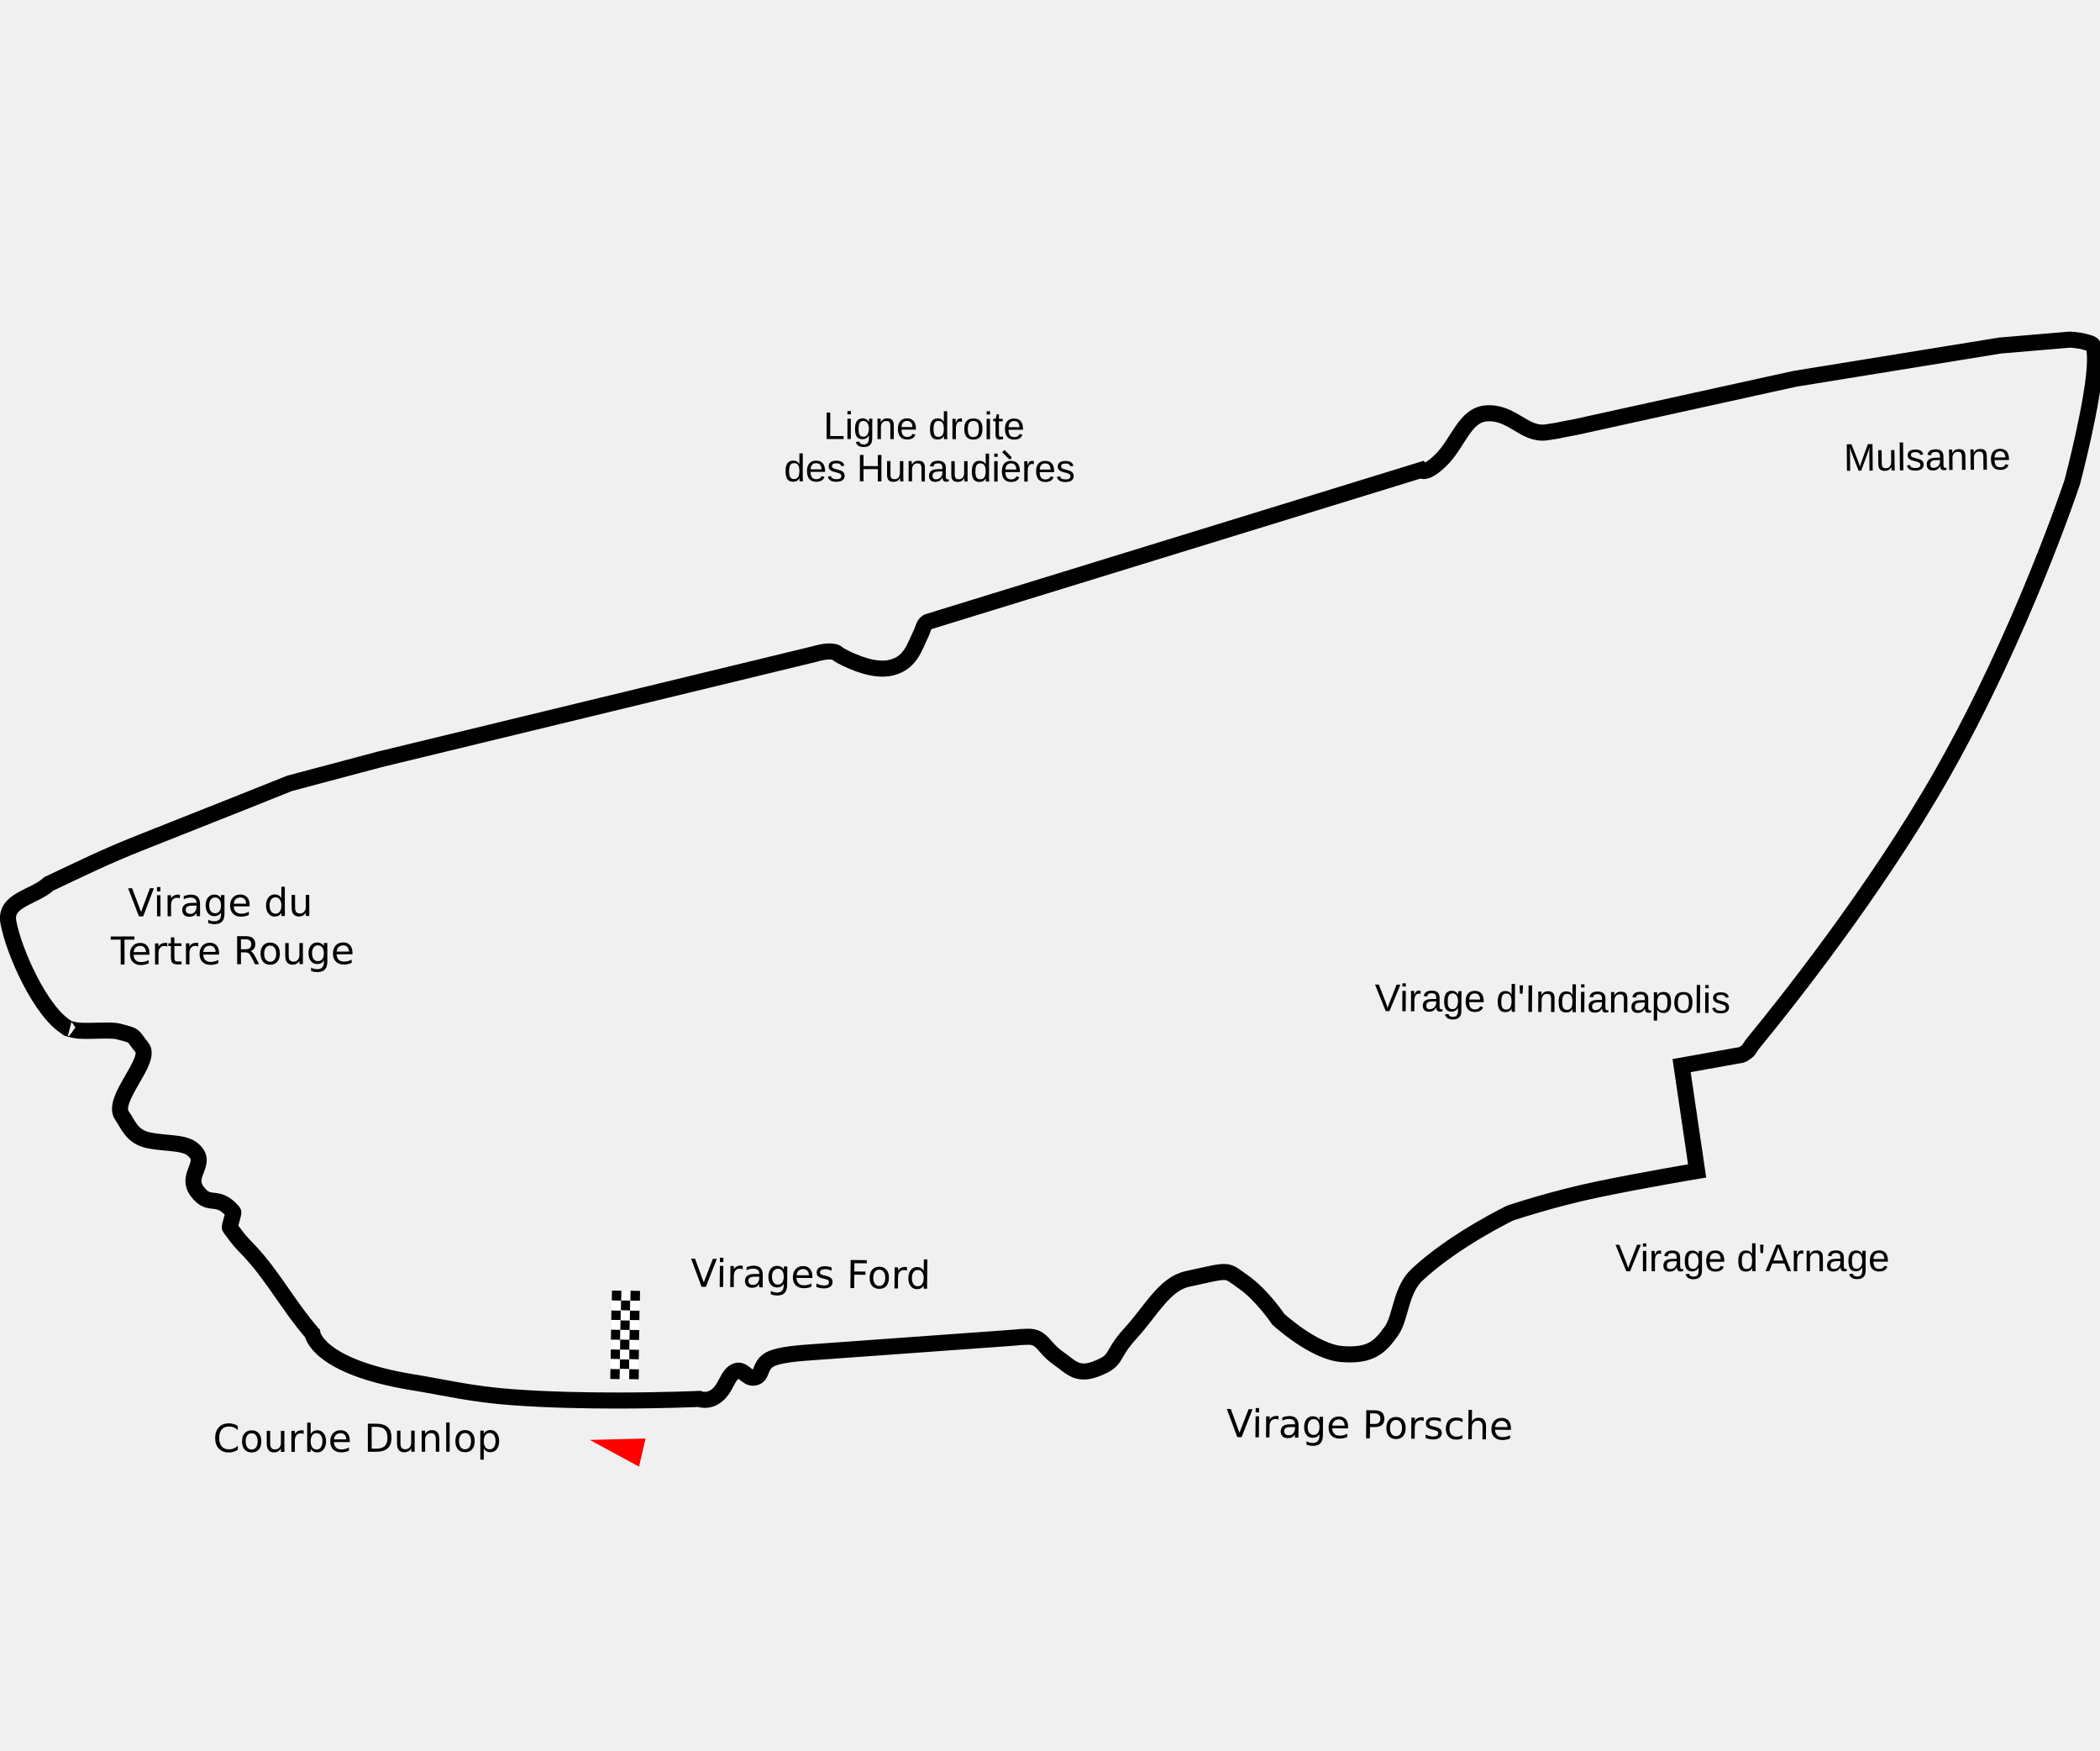
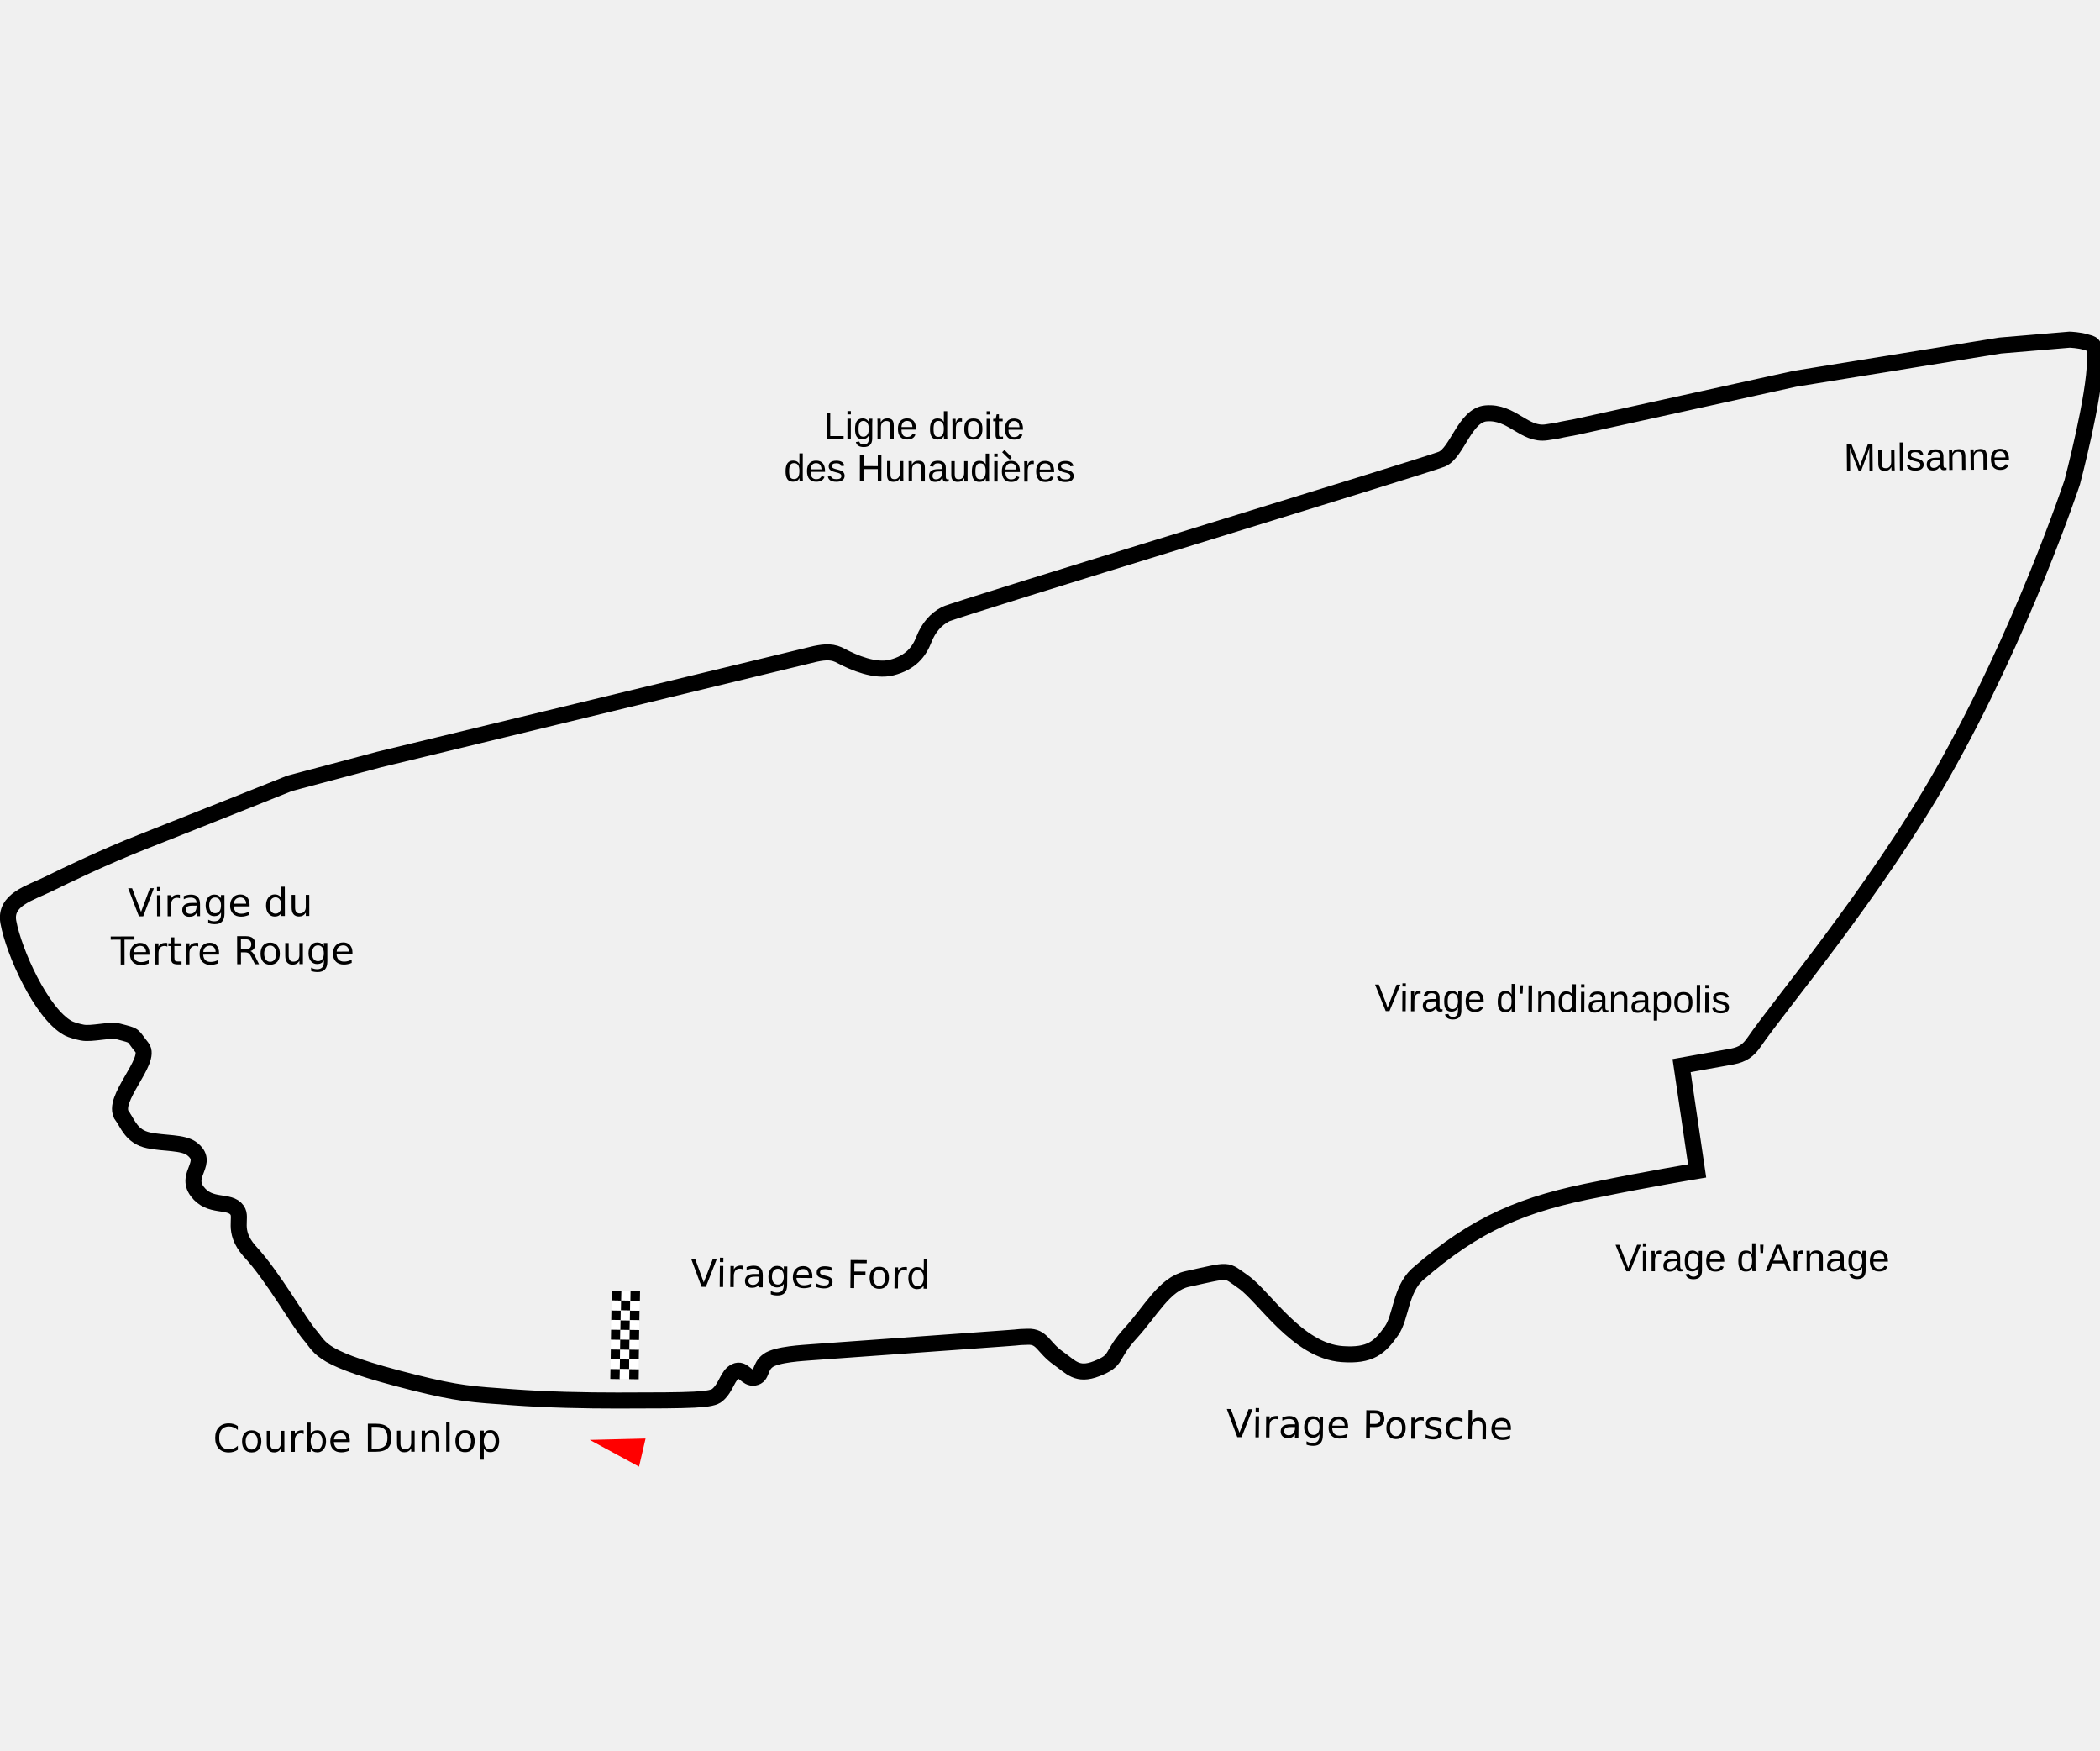
<svg xmlns="http://www.w3.org/2000/svg" width="1200" height="1000" id="track-svg" version="1.0">
  <defs id="defs2227" />
  <g id="layer1" transform="translate(90.45164,-179.6004)">
    <g id="g1" transform="matrix(1.833915,0,0,1.833915,75.42895,39.67012)">
-       <path style="fill:none;fill-opacity:0.75;fill-rule:evenodd;stroke:#000000;stroke-width:5;stroke-linecap:butt;stroke-linejoin:miter;stroke-miterlimit:4;stroke-dasharray:none;stroke-opacity:1" d="m -52.433,423.838 c -3.578,-4.974 9.527,-17.168 6.198,-21.248 -3.329,-4.08 -1.592,-3.478 -7.36,-4.988 -2.605,-0.682 -10.454,0.204 -13.38,-0.388 -3.308,-0.669 -2.333,-0.662 -2.333,-0.662 -8.269,-4.559 -16.844,-23.739 -18.537,-32.982 -1.29,-7.043 8.027,-7.682 12.593,-11.935 9.486,-4.476 17.542,-8.487 28.748,-12.905 22.424,-8.842 46.291,-18.406 46.291,-18.406 L 27.644,312.911 163.549,279.997 c 0,0 2.929,-0.923 4.988,-0.744 2.058,0.179 1.246,0.404 3.245,1.46 3.88,2.05 10.455,4.844 15.575,3.545 5.958,-1.512 7.108,-6.392 9.23,-10.698 0.641,-1.3 0.785,-3.202 2.348,-3.635 1.735,-0.481 0,0 3.202,-0.986 l 150.124,-46.207 c 0,0 1.404,1.796 6.537,-3.388 5.133,-5.184 7.173,-13.67 13.735,-14.264 8.132,-0.736 11.938,6.971 18.966,5.887 7.012,-1.082 0,0 9.162,-1.67 l 68.119,-14.988 64.03,-10.379 21.608,-1.824 c 0,0 3.068,0.108 5.09,0.773 1.927,0.634 2.829,0.002 2.826,5.544 -0.006,11.356 -7.104,38.122 -7.104,38.122 0,0 -15.501,46.781 -40.494,90.785 -20.869,36.742 -49.683,72.723 -58.625,83.597 -1.767,2.149 -1.269,2.327 -2.758,3.318 -1.489,0.991 -0.874,0.529 -4.071,1.175 l -15.764,2.833 4.833,32.803 c 0,0 -15.911,2.649 -30.533,5.668 -14.622,3.02 -27.718,7.46 -27.718,7.46 0,0 -17.338,8.312 -28.996,19.191 -5.212,4.864 -4.993,13.253 -7.961,17.48 -3.669,5.227 -6.611,7.903 -15.409,7.26 -8.798,-0.642 -19.866,-10.843 -19.866,-10.843 0,0 -5.127,-7.618 -10.892,-11.627 -5.765,-4.01 -3.637,-3.941 -17.501,-0.918 -7.084,1.545 -11.316,9.959 -17.643,16.874 -6.597,7.209 -3.606,8.333 -10.63,11.075 -6.037,2.357 -7.978,-0.546 -11.811,-3.226 -4.902,-3.428 -5.027,-6.892 -9.622,-6.731 -4.801,0.169 0,0 -7.694,0.532 l -59.473,4.287 c -2.624,0.226 -11.026,0.591 -13.763,2.614 -2.737,2.022 -1.699,4.826 -4.226,5.282 -2.527,0.456 -3.404,-3.096 -5.912,-1.929 -2.508,1.168 -2.748,4.879 -5.587,7.329 -2.839,2.45 -5.715,1.245 -5.715,1.245 0,0 -10.949,0.496 -25.419,0.502 -10.034,0.004 -21.76,-0.228 -32.702,-1.026 -12.849,-0.936 -21.152,-3.042 -30.96,-4.63 C 8.117,502.034 6.877,491.674 6.877,491.674 -0.247,483.562 -5.39,473.781 -12.746,465.969 c -2.931,-3.062 -2.914,-2.909 -6.063,-7.217 -0.272,-0.372 1.344,-4.56 1.002,-4.956 -5.165,-5.973 -7.227,-1.033 -11.211,-6.376 -3.985,-5.342 4.079,-8.947 -1.673,-13.283 -2.748,-2.072 -8.527,-1.581 -13.431,-2.606 -5.361,-1.12 -6.441,-5.095 -8.31,-7.692 z" id="track" />
+       <path style="fill:none;fill-opacity:0.75;fill-rule:evenodd;stroke:#000000;stroke-width:5;stroke-linecap:butt;stroke-linejoin:miter;stroke-miterlimit:4;stroke-dasharray:none;stroke-opacity:1" d="m -52.433,423.838 c -3.578,-4.974 9.527,-17.168 6.198,-21.248 -3.329,-4.08 -1.592,-3.478 -7.36,-4.988 -2.605,-0.682 -8.316,0.947 -11.242,0.356 -3.308,-0.669 -4.471,-1.405 -4.471,-1.405 -8.269,-4.559 -16.844,-23.739 -18.537,-32.982 -1.29,-7.043 6.743,-9.055 12.593,-11.935 5.85,-2.88 17.542,-8.487 28.748,-12.905 22.424,-8.842 46.291,-18.406 46.291,-18.406 L 27.644,312.911 163.549,279.997 c 3.309,-0.676 5.511,-0.813 8.233,0.716 3.88,2.05 10.455,4.844 15.575,3.545 5.958,-1.512 8.583,-4.929 10.063,-8.734 1.48,-3.805 3.808,-6.37 6.763,-7.908 2.955,-1.538 149.855,-46.297 154.615,-48.272 4.76,-1.975 7.173,-13.67 13.735,-14.264 8.132,-0.736 11.938,6.971 18.966,5.887 7.012,-1.082 0,0 9.162,-1.67 l 68.119,-14.988 64.03,-10.379 21.608,-1.824 c 0,0 3.068,0.108 5.09,0.773 1.927,0.634 2.829,0.002 2.826,5.544 -0.006,11.356 -7.104,38.122 -7.104,38.122 0,0 -15.501,46.781 -40.494,90.785 -20.869,36.742 -50.666,71.984 -58.625,83.597 -1.74,2.539 -3.533,3.86 -6.829,4.492 l -15.764,2.833 4.833,32.803 c 0,0 -15.911,2.649 -30.533,5.668 -23.557,4.506 -38.287,10.569 -56.714,26.651 -5.212,4.864 -4.993,13.253 -7.961,17.48 -3.669,5.227 -6.611,7.903 -15.409,7.26 -14.004,-1.022 -24.294,-17.975 -30.758,-22.471 -5.765,-4.01 -3.637,-3.941 -17.501,-0.918 -7.084,1.545 -11.316,9.959 -17.643,16.874 -6.597,7.209 -3.606,8.333 -10.63,11.075 -6.037,2.357 -7.978,-0.546 -11.811,-3.226 -4.902,-3.428 -5.027,-6.892 -9.622,-6.731 -4.801,0.169 0,0 -7.694,0.532 l -59.473,4.287 c -2.624,0.226 -11.026,0.591 -13.763,2.614 -2.737,2.022 -1.699,4.826 -4.226,5.282 -2.527,0.456 -3.404,-3.096 -5.912,-1.929 -2.508,1.168 -2.748,4.879 -5.587,7.329 -1.863,1.608 -6.99,1.738 -31.134,1.747 -10.034,0.004 -21.76,-0.228 -32.702,-1.026 -12.849,-0.936 -16.768,-1.069 -30.96,-4.63 C 8.643,499.478 9.781,496.388 6.219,492.332 2.657,488.276 -5.39,473.781 -12.746,465.969 c -5.546,-6.398 -2.062,-10.196 -3.837,-12.689 -2.412,-3.389 -8.452,-0.518 -12.436,-5.86 -3.985,-5.342 4.079,-8.947 -1.673,-13.283 -2.748,-2.072 -8.527,-1.581 -13.431,-2.606 -5.361,-1.12 -6.441,-5.095 -8.31,-7.692 z" id="track" />
    </g>
    <path d="m 278.445,1001.413 -3.728,16.073 -28.172,-15.29 z" style="fill:#ff0000;fill-opacity:1;fill-rule:evenodd;stroke:none;stroke-width:1.834px;stroke-linecap:butt;stroke-linejoin:miter;stroke-opacity:1" id="path7195" />
    <text x="959.37" y="456.618" style="font-style:normal;font-weight:normal;font-size:22.007px;line-height:0%;font-family:Arial;fill:#000000;fill-opacity:1;stroke:none;stroke-width:1.834px;stroke-linecap:butt;stroke-linejoin:miter;stroke-opacity:1" id="text9334" xml:space="preserve" transform="rotate(-0.4792206)">
      <tspan style="font-family:Arial;stroke-width:1.834px" x="959.37" y="456.618" id="tspan9336">Mulsanne</tspan>
    </text>
    <g transform="matrix(1.158734,-0.9454738,0.9454738,1.158734,-498.6216,1254.004)" id="g12355">
      <rect width="3.636" height="3.794" x="503.131" y="-225.668" transform="rotate(40.09287)" style="fill:#000000;fill-opacity:1;fill-rule:nonzero;stroke:none;stroke-width:1.3;stroke-miterlimit:4;stroke-dasharray:none;stroke-opacity:1" id="rect9376" />
      <rect width="3.636" height="3.794" x="503.138" y="-210.809" transform="rotate(40.09287)" style="fill:#000000;fill-opacity:1;fill-rule:nonzero;stroke:none;stroke-width:1.3;stroke-miterlimit:4;stroke-dasharray:none;stroke-opacity:1" id="rect10347" />
      <rect width="3.636" height="3.794" x="503.228" y="-233.169" transform="rotate(40.09287)" style="fill:#000000;fill-opacity:1;fill-rule:nonzero;stroke:none;stroke-width:1.3;stroke-miterlimit:4;stroke-dasharray:none;stroke-opacity:1" id="rect10349" />
      <rect width="3.636" height="3.794" x="503.102" y="-221.975" transform="rotate(40.09287)" style="fill:#ffffff;fill-opacity:1;fill-rule:nonzero;stroke:none;stroke-width:1.3;stroke-miterlimit:4;stroke-dasharray:none;stroke-opacity:1" id="rect10351" />
      <rect width="3.636" height="3.794" x="503.145" y="-229.396" transform="rotate(40.09287)" style="fill:#ffffff;fill-opacity:1;fill-rule:nonzero;stroke:none;stroke-width:1.3;stroke-miterlimit:4;stroke-dasharray:none;stroke-opacity:1" id="rect12293" />
      <rect width="3.636" height="3.794" x="503.143" y="-214.461" transform="rotate(40.09287)" style="fill:#ffffff;fill-opacity:1;fill-rule:nonzero;stroke:none;stroke-width:1.3;stroke-miterlimit:4;stroke-dasharray:none;stroke-opacity:1" id="rect12295" />
      <rect width="3.636" height="3.794" x="503.142" y="-206.994" transform="rotate(40.09287)" style="fill:#ffffff;fill-opacity:1;fill-rule:nonzero;stroke:none;stroke-width:1.3;stroke-miterlimit:4;stroke-dasharray:none;stroke-opacity:1" id="rect12297" />
      <rect width="3.636" height="3.794" x="506.871" y="-233.223" transform="rotate(40.09287)" style="fill:#ffffff;fill-opacity:1;fill-rule:nonzero;stroke:none;stroke-width:1.3;stroke-miterlimit:4;stroke-dasharray:none;stroke-opacity:1" id="rect12299" />
      <rect width="3.636" height="3.794" x="503.115" y="-203.199" transform="rotate(40.09287)" style="fill:#000000;fill-opacity:1;fill-rule:nonzero;stroke:none;stroke-width:1.3;stroke-miterlimit:4;stroke-dasharray:none;stroke-opacity:1" id="rect12301" />
      <rect width="3.636" height="3.794" x="503.124" y="-218.218" transform="rotate(40.09287)" style="fill:#000000;fill-opacity:1;fill-rule:nonzero;stroke:none;stroke-width:1.3;stroke-miterlimit:4;stroke-dasharray:none;stroke-opacity:1" id="rect12303" />
      <rect width="3.636" height="3.794" x="506.681" y="-221.935" transform="rotate(40.09287)" style="fill:#000000;fill-opacity:1;fill-rule:nonzero;stroke:none;stroke-width:1.3;stroke-miterlimit:4;stroke-dasharray:none;stroke-opacity:1" id="rect12321" />
      <rect width="3.636" height="3.794" x="506.688" y="-207.076" transform="rotate(40.09287)" style="fill:#000000;fill-opacity:1;fill-rule:nonzero;stroke:none;stroke-width:1.3;stroke-miterlimit:4;stroke-dasharray:none;stroke-opacity:1" id="rect12323" />
      <rect width="3.636" height="3.794" x="506.778" y="-229.436" transform="rotate(40.09287)" style="fill:#000000;fill-opacity:1;fill-rule:nonzero;stroke:none;stroke-width:1.3;stroke-miterlimit:4;stroke-dasharray:none;stroke-opacity:1" id="rect12325" />
      <rect width="3.636" height="3.794" x="506.652" y="-218.242" transform="rotate(40.09287)" style="fill:#ffffff;fill-opacity:1;fill-rule:nonzero;stroke:none;stroke-width:1.3;stroke-miterlimit:4;stroke-dasharray:none;stroke-opacity:1" id="rect12327" />
      <rect width="3.636" height="3.794" x="506.695" y="-225.662" transform="rotate(40.09287)" style="fill:#ffffff;fill-opacity:1;fill-rule:nonzero;stroke:none;stroke-width:1.3;stroke-miterlimit:4;stroke-dasharray:none;stroke-opacity:1" id="rect12329" />
      <rect width="3.636" height="3.794" x="506.693" y="-210.728" transform="rotate(40.09287)" style="fill:#ffffff;fill-opacity:1;fill-rule:nonzero;stroke:none;stroke-width:1.3;stroke-miterlimit:4;stroke-dasharray:none;stroke-opacity:1" id="rect12331" />
      <rect width="3.636" height="3.794" x="506.692" y="-203.261" transform="rotate(40.09287)" style="fill:#ffffff;fill-opacity:1;fill-rule:nonzero;stroke:none;stroke-width:1.3;stroke-miterlimit:4;stroke-dasharray:none;stroke-opacity:1" id="rect12333" />
      <rect width="3.636" height="3.794" x="506.674" y="-214.484" transform="rotate(40.09287)" style="fill:#000000;fill-opacity:1;fill-rule:nonzero;stroke:none;stroke-width:1.3;stroke-miterlimit:4;stroke-dasharray:none;stroke-opacity:1" id="rect12335" />
      <rect width="3.636" height="3.794" x="510.236" y="-225.71" transform="rotate(40.09287)" style="fill:#000000;fill-opacity:1;fill-rule:nonzero;stroke:none;stroke-width:1.3;stroke-miterlimit:4;stroke-dasharray:none;stroke-opacity:1" id="rect12337" />
      <rect width="3.636" height="3.794" x="510.243" y="-210.851" transform="rotate(40.09287)" style="fill:#000000;fill-opacity:1;fill-rule:nonzero;stroke:none;stroke-width:1.3;stroke-miterlimit:4;stroke-dasharray:none;stroke-opacity:1" id="rect12339" />
      <rect width="3.636" height="3.794" x="510.332" y="-233.211" transform="rotate(40.09287)" style="fill:#000000;fill-opacity:1;fill-rule:nonzero;stroke:none;stroke-width:1.3;stroke-miterlimit:4;stroke-dasharray:none;stroke-opacity:1" id="rect12341" />
      <rect width="3.636" height="3.794" x="510.206" y="-222.017" transform="rotate(40.09287)" style="fill:#ffffff;fill-opacity:1;fill-rule:nonzero;stroke:none;stroke-width:1.3;stroke-miterlimit:4;stroke-dasharray:none;stroke-opacity:1" id="rect12343" />
      <rect width="3.636" height="3.794" x="510.249" y="-229.438" transform="rotate(40.09287)" style="fill:#ffffff;fill-opacity:1;fill-rule:nonzero;stroke:none;stroke-width:1.3;stroke-miterlimit:4;stroke-dasharray:none;stroke-opacity:1" id="rect12345" />
      <rect width="3.636" height="3.794" x="510.247" y="-214.503" transform="rotate(40.09287)" style="fill:#ffffff;fill-opacity:1;fill-rule:nonzero;stroke:none;stroke-width:1.3;stroke-miterlimit:4;stroke-dasharray:none;stroke-opacity:1" id="rect12347" />
      <rect width="3.636" height="3.794" x="510.246" y="-207.036" transform="rotate(40.09287)" style="fill:#ffffff;fill-opacity:1;fill-rule:nonzero;stroke:none;stroke-width:1.3;stroke-miterlimit:4;stroke-dasharray:none;stroke-opacity:1" id="rect12349" />
      <rect width="3.636" height="3.794" x="510.228" y="-218.26" transform="rotate(40.09287)" style="fill:#000000;fill-opacity:1;fill-rule:nonzero;stroke:none;stroke-width:1.3;stroke-miterlimit:4;stroke-dasharray:none;stroke-opacity:1" id="rect12351" />
      <rect width="3.636" height="3.794" x="510.328" y="-203.246" transform="rotate(40.09287)" style="fill:#000000;fill-opacity:1;fill-rule:nonzero;stroke:none;stroke-width:1.3;stroke-miterlimit:4;stroke-dasharray:none;stroke-opacity:1" id="rect12353" />
    </g>
    <text x="699.273" y="753.358" style="font-style:normal;font-weight:normal;font-size:22.007px;line-height:0%;font-family:'Arial Narrow';fill:#000000;fill-opacity:1;stroke:none;stroke-width:1.834px;stroke-linecap:butt;stroke-linejoin:miter;stroke-opacity:1" id="text10557" xml:space="preserve" transform="rotate(0.3155939)">
      <tspan style="font-family:Arial;stroke-width:1.834px" x="699.273" y="753.358" id="tspan10559">Virage d'Indianapolis</tspan>
    </text>
    <text x="832.027" y="906.406" style="font-style:normal;font-weight:normal;font-size:22.007px;line-height:0%;font-family:Arial;fill:#000000;fill-opacity:1;stroke:none;stroke-width:1.834px;stroke-linecap:butt;stroke-linejoin:miter;stroke-opacity:1" id="text10571" xml:space="preserve" transform="rotate(-0.03710903)">
      <tspan style="font-family:Arial;stroke-width:1.834px" x="832.027" y="906.406" id="tspan10573">Virage d'Arnage</tspan>
    </text>
    <text id="text10575" y="995.108" x="619.14" style="font-style:normal;font-weight:normal;font-size:22.007px;line-height:0%;font-family:'Bitstream Vera Sans';fill:#000000;fill-opacity:1;stroke:none;stroke-width:1.834px;stroke-linecap:butt;stroke-linejoin:miter;stroke-opacity:1" xml:space="preserve" transform="rotate(0.5085204)">
      <tspan y="995.108" x="619.14" id="tspan10577" style="font-size:22.007px;line-height:1.25;stroke-width:1.834px">Virage Porsche</tspan>
    </text>
    <text id="text10713" y="1009.111" x="30.168" style="font-style:normal;font-weight:normal;font-size:22.007px;line-height:0%;font-family:'Bitstream Vera Sans';fill:#000000;fill-opacity:1;stroke:none;stroke-width:1.834px;stroke-linecap:butt;stroke-linejoin:miter;stroke-opacity:1" xml:space="preserve" transform="rotate(-0.06290334)">
      <tspan y="1009.111" x="30.168" id="tspan10715" style="font-size:22.007px;line-height:1.25;stroke-width:1.834px">Courbe Dunlop</tspan>
    </text>
    <g id="g10727" transform="matrix(1.833913,0.0020147,-0.0020147,1.833913,-350.3336,-302.6456)">
      <text xml:space="preserve" id="text10717" style="font-style:normal;font-weight:normal;font-size:12px;line-height:0%;font-family:Arial;fill:#000000;fill-opacity:1;stroke:none;stroke-width:1px;stroke-linecap:butt;stroke-linejoin:miter;stroke-opacity:1" y="399.28" x="398.727">
        <tspan id="tspan10719" y="399.28" x="398.727" style="font-family:Arial">Ligne droite </tspan>
      </text>
      <text id="text10721" xml:space="preserve" style="font-style:normal;font-weight:normal;font-size:12px;line-height:0%;font-family:Arial;fill:#000000;fill-opacity:1;stroke:none;stroke-width:1px;stroke-linecap:butt;stroke-linejoin:miter;stroke-opacity:1" y="412.473" x="386.428">
        <tspan id="tspan10723" y="412.473" x="386.428" style="font-family:Arial">des Hunaudieres</tspan>
      </text>
      <path id="path10725" d="m 454.769,402.987 c 2.845,2.873 1.979,1.911 1.979,1.911" style="fill:none;fill-opacity:0.75;fill-rule:evenodd;stroke:#000000;stroke-width:1px;stroke-linecap:butt;stroke-linejoin:miter;stroke-opacity:1" />
    </g>
    <text xml:space="preserve" style="font-style:normal;font-weight:normal;font-size:22.007px;line-height:0%;font-family:'Bitstream Vera Sans';fill:#000000;fill-opacity:1;stroke:none;stroke-width:1.834px;stroke-linecap:butt;stroke-linejoin:miter;stroke-opacity:1" x="58.236" y="703.061" id="text10746" transform="rotate(-0.1393363)">
      <tspan id="tspan10748" x="58.236" y="703.061" style="font-size:22.007px;line-height:1.25;text-align:center;text-anchor:middle;stroke-width:1.834px">Virage du</tspan>
      <tspan x="58.236" y="730.57" id="tspan10750" style="font-size:22.007px;line-height:1.25;text-align:center;text-anchor:middle;stroke-width:1.834px">Tertre Rouge</tspan>
    </text>
    <text id="text2297" y="912.097" x="311.825" style="font-style:normal;font-weight:normal;font-size:22.007px;line-height:0%;font-family:'Bitstream Vera Sans';fill:#000000;fill-opacity:1;stroke:none;stroke-width:1.834px;stroke-linecap:butt;stroke-linejoin:miter;stroke-opacity:1" xml:space="preserve" transform="rotate(0.4812301)">
      <tspan y="912.097" x="311.825" id="tspan2299" style="font-size:22.007px;line-height:1.25;stroke-width:1.834px">Virages Ford</tspan>
    </text>
  </g>
</svg>
